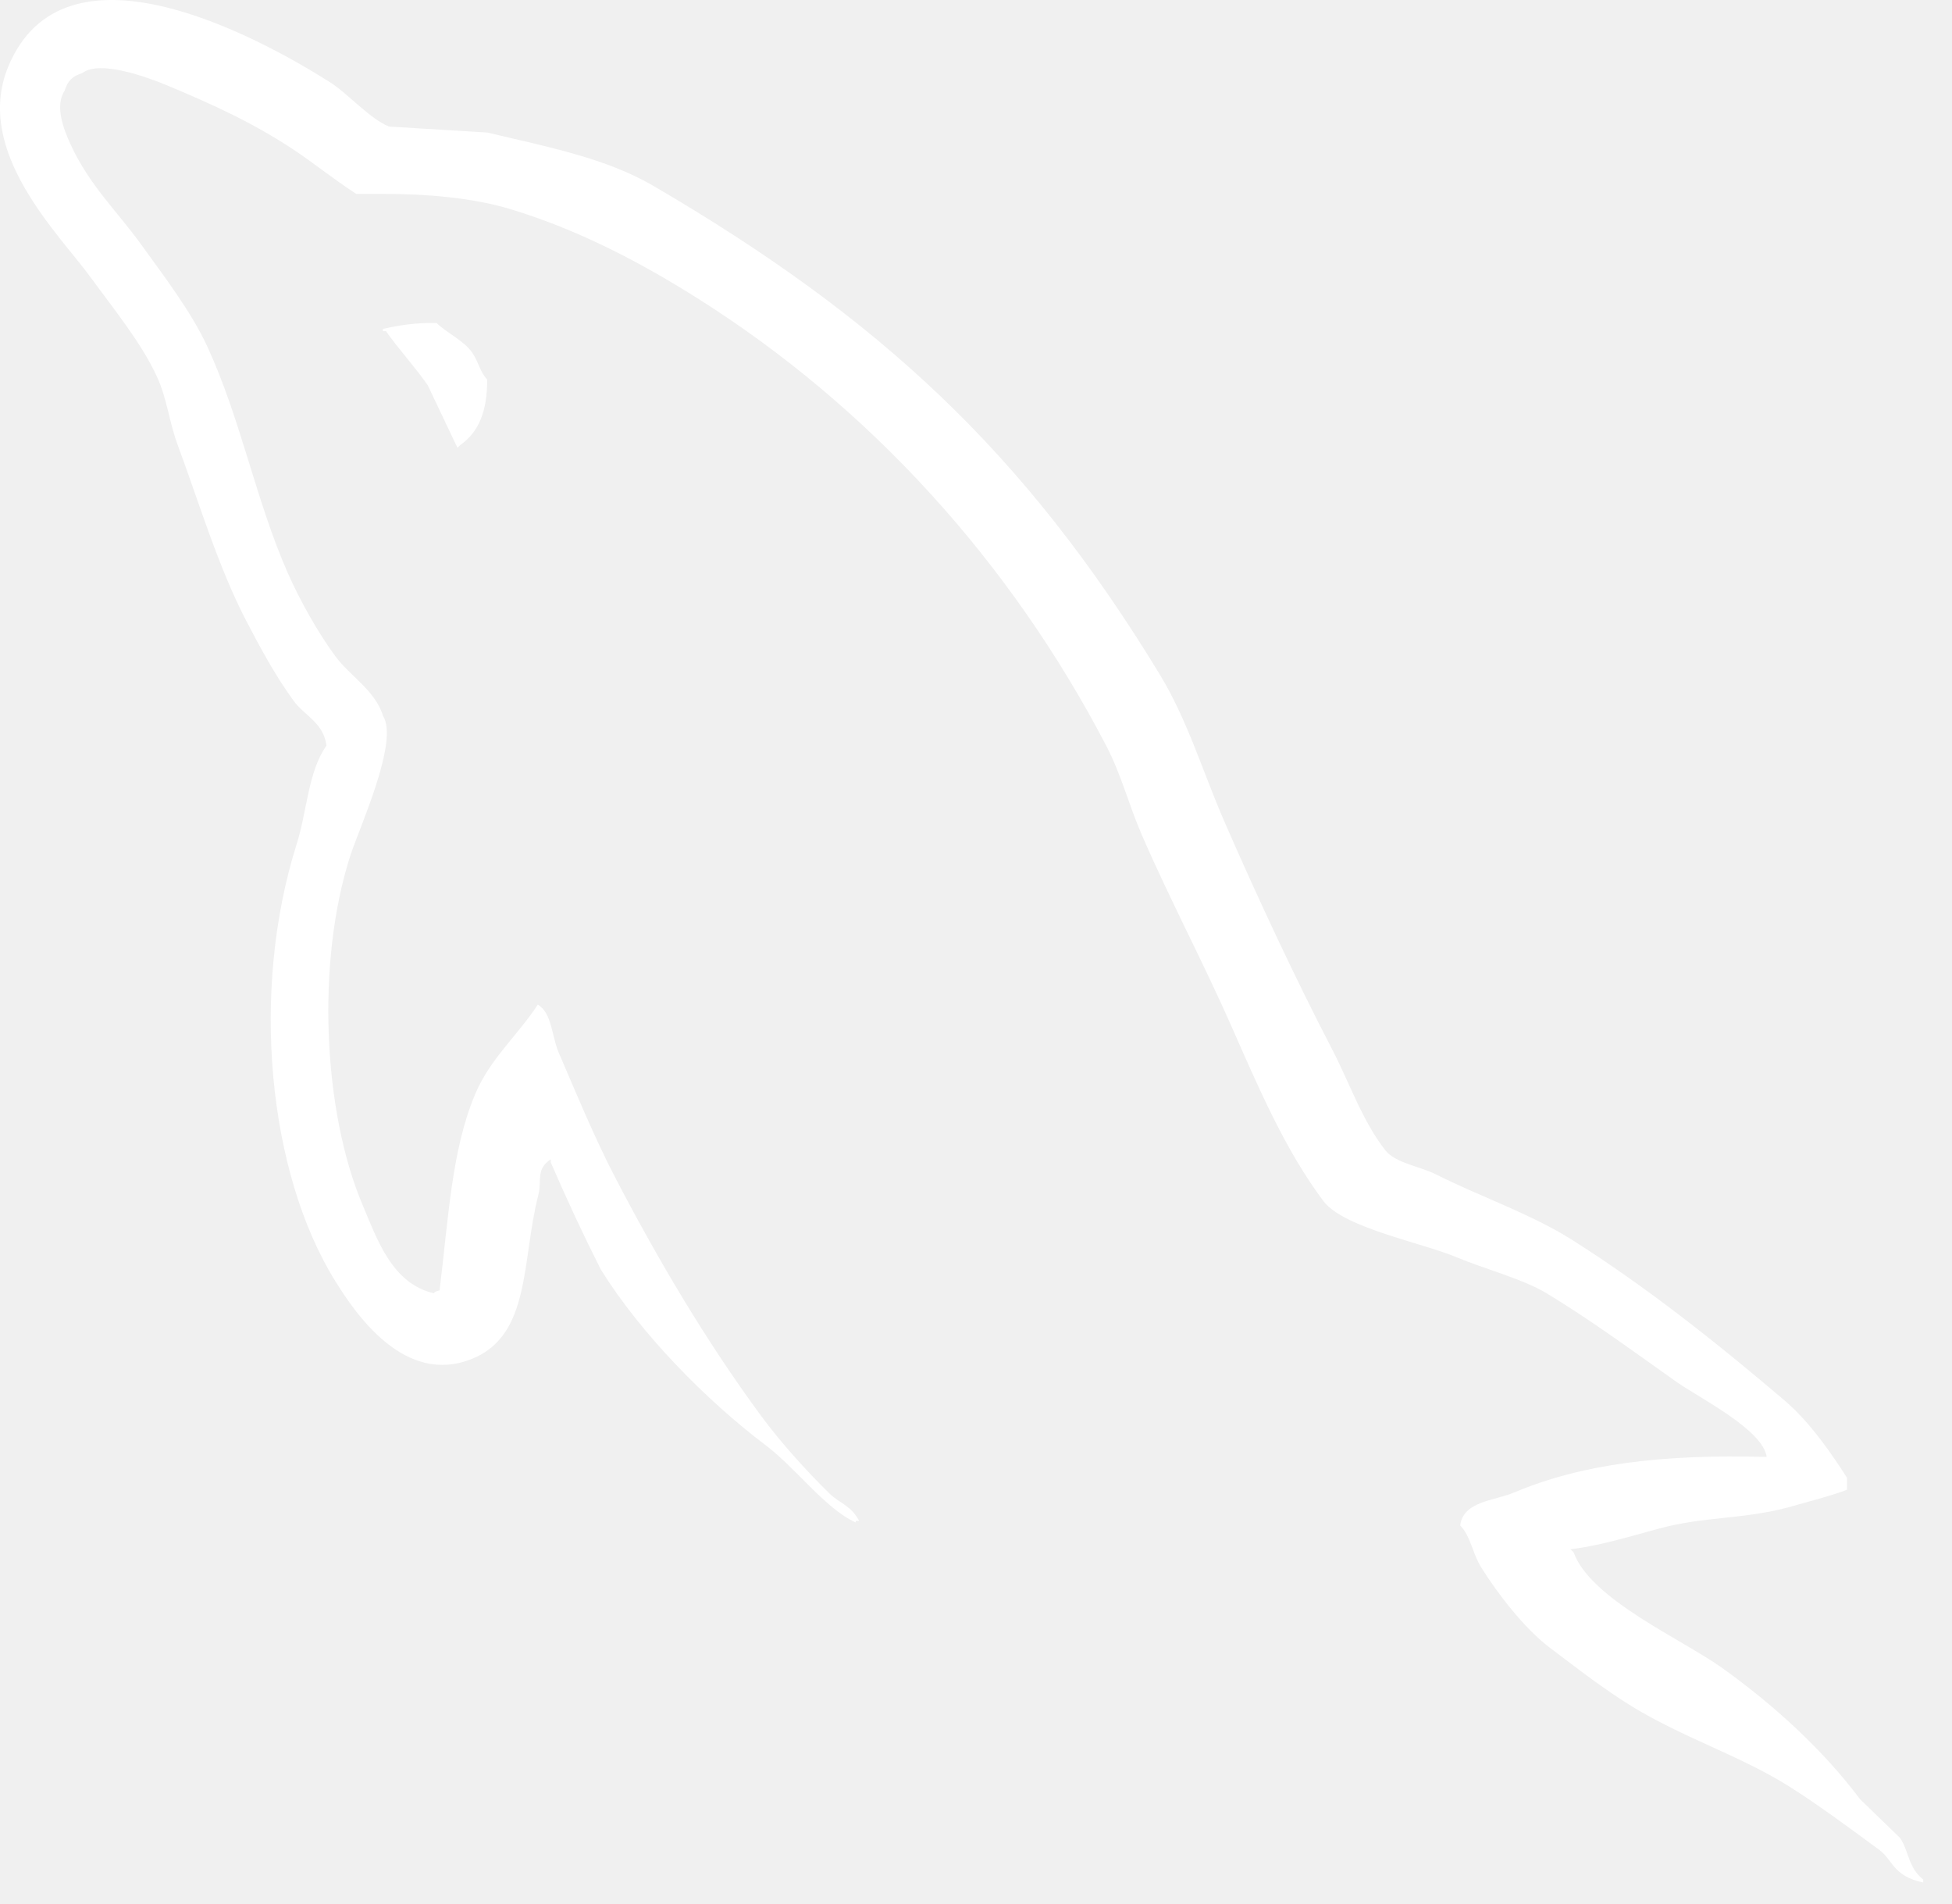
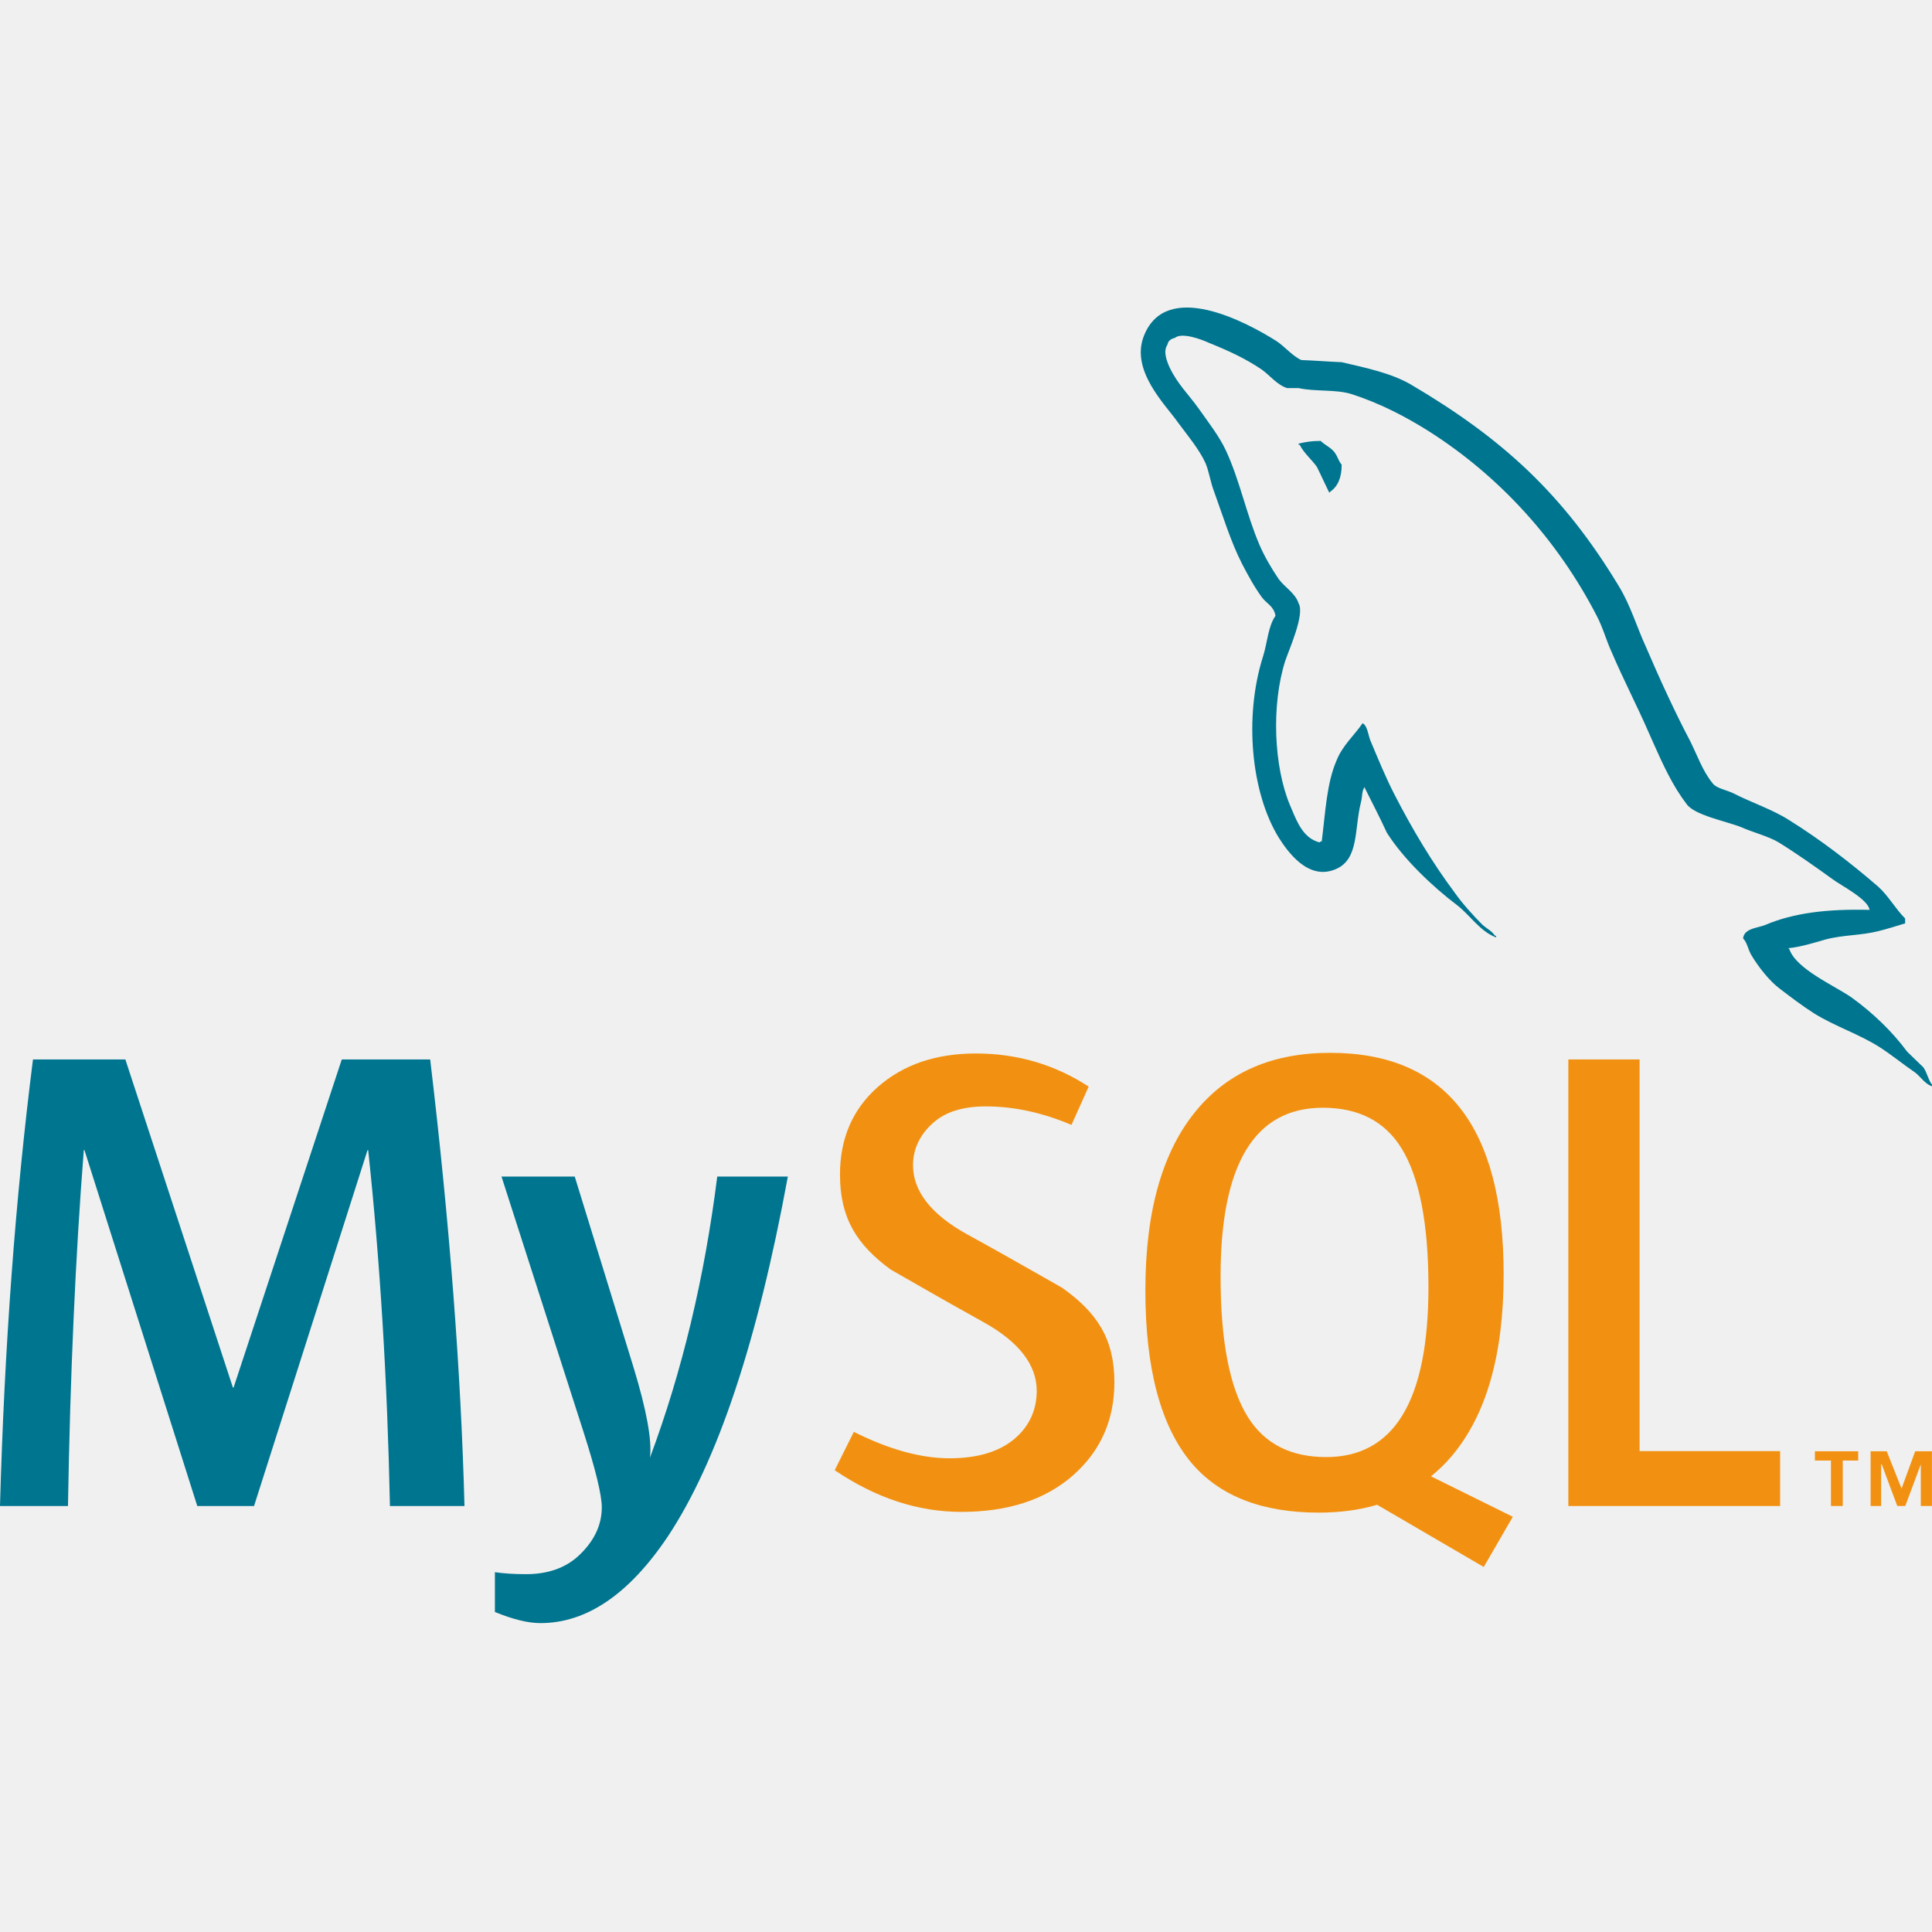
- <svg xmlns="http://www.w3.org/2000/svg" width="40" height="39" viewBox="0 0 40 39" fill="none">
-   <path d="M38.935 37.654L38.117 36.862C37.343 35.833 36.346 34.929 35.3 34.179C34.466 33.58 32.593 32.771 32.245 31.801L32.181 31.74C32.773 31.673 33.464 31.459 34.01 31.313C34.926 31.067 35.683 31.131 36.63 30.886C37.057 30.764 37.536 30.642 37.849 30.52V30.277C37.536 29.786 37.09 29.136 36.568 28.691C35.203 27.529 33.743 26.367 32.209 25.398C31.358 24.862 30.321 24.513 29.419 24.057C29.116 23.904 28.59 23.824 28.39 23.569C27.916 22.965 27.662 22.2 27.297 21.496C26.531 20.022 25.781 18.413 25.103 16.862C24.641 15.804 24.34 14.762 23.763 13.813C20.994 9.261 18.015 6.513 13.398 3.813C12.415 3.238 11.233 3.012 9.983 2.715C9.313 2.675 8.642 2.634 7.971 2.593C7.562 2.422 7.136 1.921 6.752 1.678C5.222 0.712 1.299 -1.39 0.166 1.373C-0.549 3.118 1.235 4.819 1.873 5.703C2.322 6.322 2.895 7.018 3.215 7.715C3.426 8.173 3.462 8.633 3.642 9.118C4.085 10.312 4.47 11.611 5.044 12.715C5.334 13.274 5.653 13.862 6.02 14.361C6.244 14.668 6.629 14.803 6.69 15.276C6.314 15.803 6.292 16.621 6.081 17.288C5.128 20.293 5.488 24.028 6.874 26.252C7.299 26.935 8.3 28.399 9.678 27.837C10.883 27.346 10.686 25.825 11.031 24.483C11.109 24.179 10.973 23.956 11.286 23.752V23.813C11.605 24.554 11.947 25.286 12.311 26.008C13.124 27.316 14.464 28.683 15.686 29.606C16.319 30.084 16.911 30.911 17.536 31.191V31.159H17.605C17.446 30.847 17.198 30.795 16.995 30.596C16.518 30.128 15.987 29.539 15.593 29.003C14.482 27.494 13.5 25.84 12.605 24.121C12.178 23.3 11.806 22.393 11.446 21.558C11.308 21.236 11.309 20.748 11.02 20.582C10.625 21.194 10.044 21.688 9.739 22.411C9.251 23.566 9.189 24.974 9.008 26.435C8.9 26.473 8.948 26.447 8.885 26.495C8.036 26.291 7.738 25.417 7.422 24.666C6.624 22.769 6.475 19.715 7.178 17.532C7.36 16.967 8.181 15.188 7.849 14.666C7.69 14.146 7.166 13.844 6.873 13.446C6.51 12.954 6.149 12.307 5.897 11.739C5.244 10.26 4.939 8.6 4.251 7.105C3.922 6.39 3.366 5.667 2.909 5.032C2.404 4.328 1.838 3.809 1.446 2.958C1.307 2.656 1.117 2.172 1.324 1.861C1.389 1.651 1.482 1.563 1.69 1.495C2.044 1.222 3.028 1.586 3.397 1.738C4.375 2.145 5.191 2.52 6.019 3.068C6.417 3.332 6.819 3.659 7.3 3.972H7.849C8.707 3.972 9.669 4.044 10.471 4.288C11.888 4.719 13.158 5.395 14.312 6.123C17.826 8.343 20.7 11.504 22.666 15.273C22.982 15.879 23.119 16.46 23.397 17.103C23.959 18.401 24.667 19.737 25.226 21.006C25.785 22.273 26.328 23.55 27.117 24.604C27.532 25.158 29.133 25.455 29.861 25.763C30.371 25.979 31.207 26.203 31.69 26.494C32.613 27.051 33.507 27.714 34.373 28.324C34.806 28.628 36.136 29.297 36.202 29.849C34.058 29.79 32.42 29.99 31.02 30.58C30.622 30.748 29.987 30.753 29.922 31.251C30.14 31.48 30.174 31.823 30.348 32.104C30.682 32.645 31.247 33.371 31.751 33.751C32.301 34.166 32.868 34.61 33.458 34.97C34.508 35.61 35.679 35.975 36.69 36.616C37.285 36.994 37.927 37.47 38.507 37.897C38.794 38.108 38.785 38.435 39.41 38.568V38.507C39.098 38.258 39.115 37.915 38.935 37.654ZM8.946 6.618C8.499 6.609 8.161 6.667 7.848 6.739V6.785H7.91C8.124 7.097 8.5 7.513 8.764 7.89L9.374 9.174L9.434 9.116C9.812 8.849 9.985 8.425 9.983 7.775C9.832 7.616 9.809 7.417 9.678 7.227C9.504 6.974 9.166 6.83 8.946 6.618Z" fill="white" />
+ <svg xmlns="http://www.w3.org/2000/svg" width="512" height="512" viewBox="0 0 512 349">
+   <path fill="#00758F" d="m152.31 230.297l15.56 50.487c3.496 11.463 4.954 19.465 4.37 24.026c8.51-22.792 14.456-47.63 17.839-74.513h18.71c-8.045 43.766-18.656 75.57-31.827 95.41c-10.262 15.289-21.504 22.933-33.746 22.933c-3.264 0-7.288-.986-12.063-2.944v-10.55c2.333.342 5.07.525 8.218.525c5.711 0 10.314-1.583 13.816-4.742c4.193-3.849 6.292-8.175 6.292-12.97c0-3.274-1.637-9.993-4.896-20.157l-21.68-67.505h19.406ZM33.223 199.266l28.5 86.956h.176l28.675-86.956h23.428c5.13 43.124 8.16 82.581 9.09 118.346H103.34c-.695-33.433-2.62-64.871-5.768-94.32H97.4l-30.078 94.32H52.28l-29.896-94.32h-.176c-2.218 28.282-3.614 59.72-4.196 94.32H0c1.164-42.08 4.077-81.525 8.739-118.346h24.485Z" />
+   <path fill="#F29111" d="M352.498 197.51c30.657 0 45.986 19.586 45.986 58.739c0 21.276-4.61 37.347-13.821 48.204c-1.66 1.984-3.495 3.698-5.427 5.286l21.695 10.727l-.021-.001l-7.703 13.302l-28.253-16.485c-4.683 1.387-9.836 2.08-15.451 2.08c-15.053 0-26.297-4.387-33.731-13.15c-8.16-9.694-12.238-24.955-12.238-45.757c0-21.156 4.602-37.166 13.816-48.037c8.392-9.944 20.11-14.909 35.148-14.909Zm-93.88.172c10.957 0 20.92 2.932 29.894 8.775l-4.558 10.157c-7.679-3.264-15.25-4.903-22.716-4.903c-6.058 0-10.726 1.458-13.98 4.392c-3.272 2.908-5.296 6.65-5.296 11.212c0 7.01 4.994 13.089 14.215 18.225a816.32 816.32 0 0 1 9.031 5.011l.688.387l.345.194l.689.387l.344.194l.688.388c6.98 3.935 13.548 7.691 13.548 7.691c9.22 6.545 13.816 13.523 13.816 25.016c0 10.037-3.678 18.276-11.01 24.723c-7.337 6.418-17.194 9.636-29.538 9.636c-11.545 0-22.734-3.704-33.572-11.05l5.07-10.166c9.327 4.675 17.767 7.01 25.346 7.01c7.108 0 12.672-1.587 16.697-4.721c4.017-3.157 6.424-7.56 6.424-13.143c0-7.027-4.888-13.034-13.855-18.073a897.982 897.982 0 0 1-8.395-4.697l-.687-.389c-1.262-.713-2.533-1.435-3.778-2.142l-.675-.384c-6.055-3.444-11.29-6.453-11.29-6.453c-8.964-6.557-13.459-13.592-13.459-25.184c0-9.587 3.352-17.336 10.046-23.231c6.71-5.908 15.367-8.862 25.968-8.862Zm175.895 1.584v103.788h37.238v14.558h-56.124V199.266h18.886Zm57.93 103.833v2.46h-4.094v12.04h-3.13v-12.04h-4.253v-2.46h11.478Zm7.56 0l3.931 9.884l3.611-9.884h4.437v14.5h-2.95v-11.035l-4.11 11.035h-2.127l-4.117-11.035h-.158v11.035h-2.791v-14.5h4.275ZM350.57 212.064c-18.066 0-27.104 14.91-27.104 44.71c0 17.07 2.395 29.448 7.176 37.163c4.428 7.14 11.363 10.703 20.806 10.703c18.066 0 27.103-15.026 27.103-45.064c0-16.831-2.395-29.103-7.17-36.822c-4.433-7.124-11.365-10.69-20.81-10.69Z" />
+   <path fill="#00758F" d="M303.218 7.333c5.993-14.726 26.948-3.574 35.08 1.57c1.993 1.287 4.279 4.006 6.564 5.011c3.565.14 7.127.419 10.698.568c6.698 1.574 12.972 2.86 18.25 5.866c24.528 14.445 40.495 29.165 55.19 53.479c3.14 5.15 4.709 10.723 7.274 16.296c3.56 8.307 7.56 17.027 11.692 24.882c1.85 3.724 3.281 7.865 5.85 11.01c1.003 1.438 3.852 1.862 5.555 2.721c4.708 2.437 10.412 4.287 14.84 7.147c8.269 5.156 16.264 11.3 23.532 17.59c2.709 2.428 4.555 5.865 7.136 8.433v1.296c-2.291.703-4.574 1.423-6.859 2c-4.991 1.282-9.412.992-14.254 2.275c-2.992.868-6.707 2.013-9.845 2.304l.29.292c1.846 5.275 11.834 9.565 16.402 12.72c5.548 4.004 10.689 8.86 14.827 14.437c1.429 1.423 2.858 2.718 4.28 4.137c.994 1.438 1.274 3.298 2.28 4.58v.434c-1.114-.393-1.915-1.143-2.674-1.927l-.453-.473c-.453-.47-.91-.932-1.431-1.313c-3.148-2.15-6.274-4.722-9.422-6.721c-5.412-3.434-11.689-5.427-17.246-8.874c-3.142-2.001-6.137-4.28-9.132-6.57c-2.715-2.007-5.705-5.861-7.411-8.721c-1.005-1.58-1.143-3.437-2.291-4.58c.205-1.909 1.954-2.476 3.719-2.942l.406-.107c.609-.158 1.205-.316 1.725-.525c7.414-3.148 16.253-4.29 27.667-4.004c-.43-2.866-7.562-6.437-9.839-8.153c-4.57-3.294-9.409-6.731-14.257-9.729c-2.569-1.57-6.996-2.716-9.842-3.999c-3.851-1.574-12.41-3.147-14.544-6.145c-3.625-4.726-6.229-10.363-8.757-16.057l-.688-1.554a803.85 803.85 0 0 0-.69-1.553c-2.988-6.857-6.7-14.006-9.695-21.027c-1.566-3.425-2.285-6.431-4-9.716c-10.407-20.158-25.81-37.035-44.485-48.904c-6.137-3.862-12.98-7.436-20.534-9.865c-4.281-1.293-9.419-.578-13.98-1.57h-3.002c-2.562-.722-4.701-3.438-6.7-4.87c-4.415-2.998-8.837-5.011-14.117-7.15c-1.85-.858-7.133-2.856-8.977-1.283c-1.142.287-1.721.718-2.002 1.864c-1.136 1.71-.137 4.286.57 5.863c2.142 4.57 5.134 7.286 7.85 11.148c2.416 3.425 5.417 7.287 7.13 11.011c3.696 8.005 5.417 16.874 8.842 24.878c1.27 3.01 3.279 6.435 5.128 9.15c1.567 2.155 4.416 3.713 5.278 6.441c1.718 2.86-2.572 12.297-3.565 15.294c-3.715 11.727-2.995 28.028 1.283 38.193l.228.536l.228.543c1.562 3.723 3.234 7.732 7.387 8.773c.286-.284 0-.135.567-.284c1.005-7.868 1.288-15.445 4-21.601c1.567-3.849 4.696-6.57 6.841-9.712c1.43.856 1.43 3.437 2.282 5.145c1.856 4.43 3.849 9.287 6.137 13.73c4.696 9.15 9.98 18.021 15.967 26.025c2.005 2.859 4.85 6.006 7.416 8.581c1.143.997 2.423 1.573 3.282 2.856h.28v.432c-4.278-1.577-6.99-6.003-10.402-8.587c-6.424-4.857-14.117-12.151-18.545-19.15c-1.852-4.018-3.854-7.869-5.85-11.867v-.289c-.853 1.142-.567 2.276-.994 4.004c-1.852 7.145-.426 15.296-6.843 17.866c-7.274 3.01-12.7-4.857-14.977-8.432c-7.276-11.866-9.269-31.884-4.138-48.043c1.14-3.577 1.295-7.867 3.285-10.723c-.43-2.582-2.42-3.288-3.571-4.87c-1.996-2.704-3.705-5.854-5.268-8.857c-3.002-5.866-5.138-12.875-7.417-19.166c-1.002-2.569-1.289-5.148-2.288-7.58c-1.704-3.712-4.845-7.436-7.268-10.72c-3.281-4.72-12.837-13.868-8.985-23.168Zm46.772 28.015c.381.382.841.716 1.317 1.045l.574.394c.765.53 1.506 1.088 1.96 1.848c.72 1.006.854 1.999 1.716 3.007c0 3.437-.996 5.722-3.007 7.146c0 0-.137.15-.278.29c-1.14-2.291-2.139-4.57-3.287-6.859c-1.414-1.998-3.413-3.583-4.565-5.866h-.277v-.287c1.721-.425 3.428-.718 5.847-.718Z" />
</svg>
